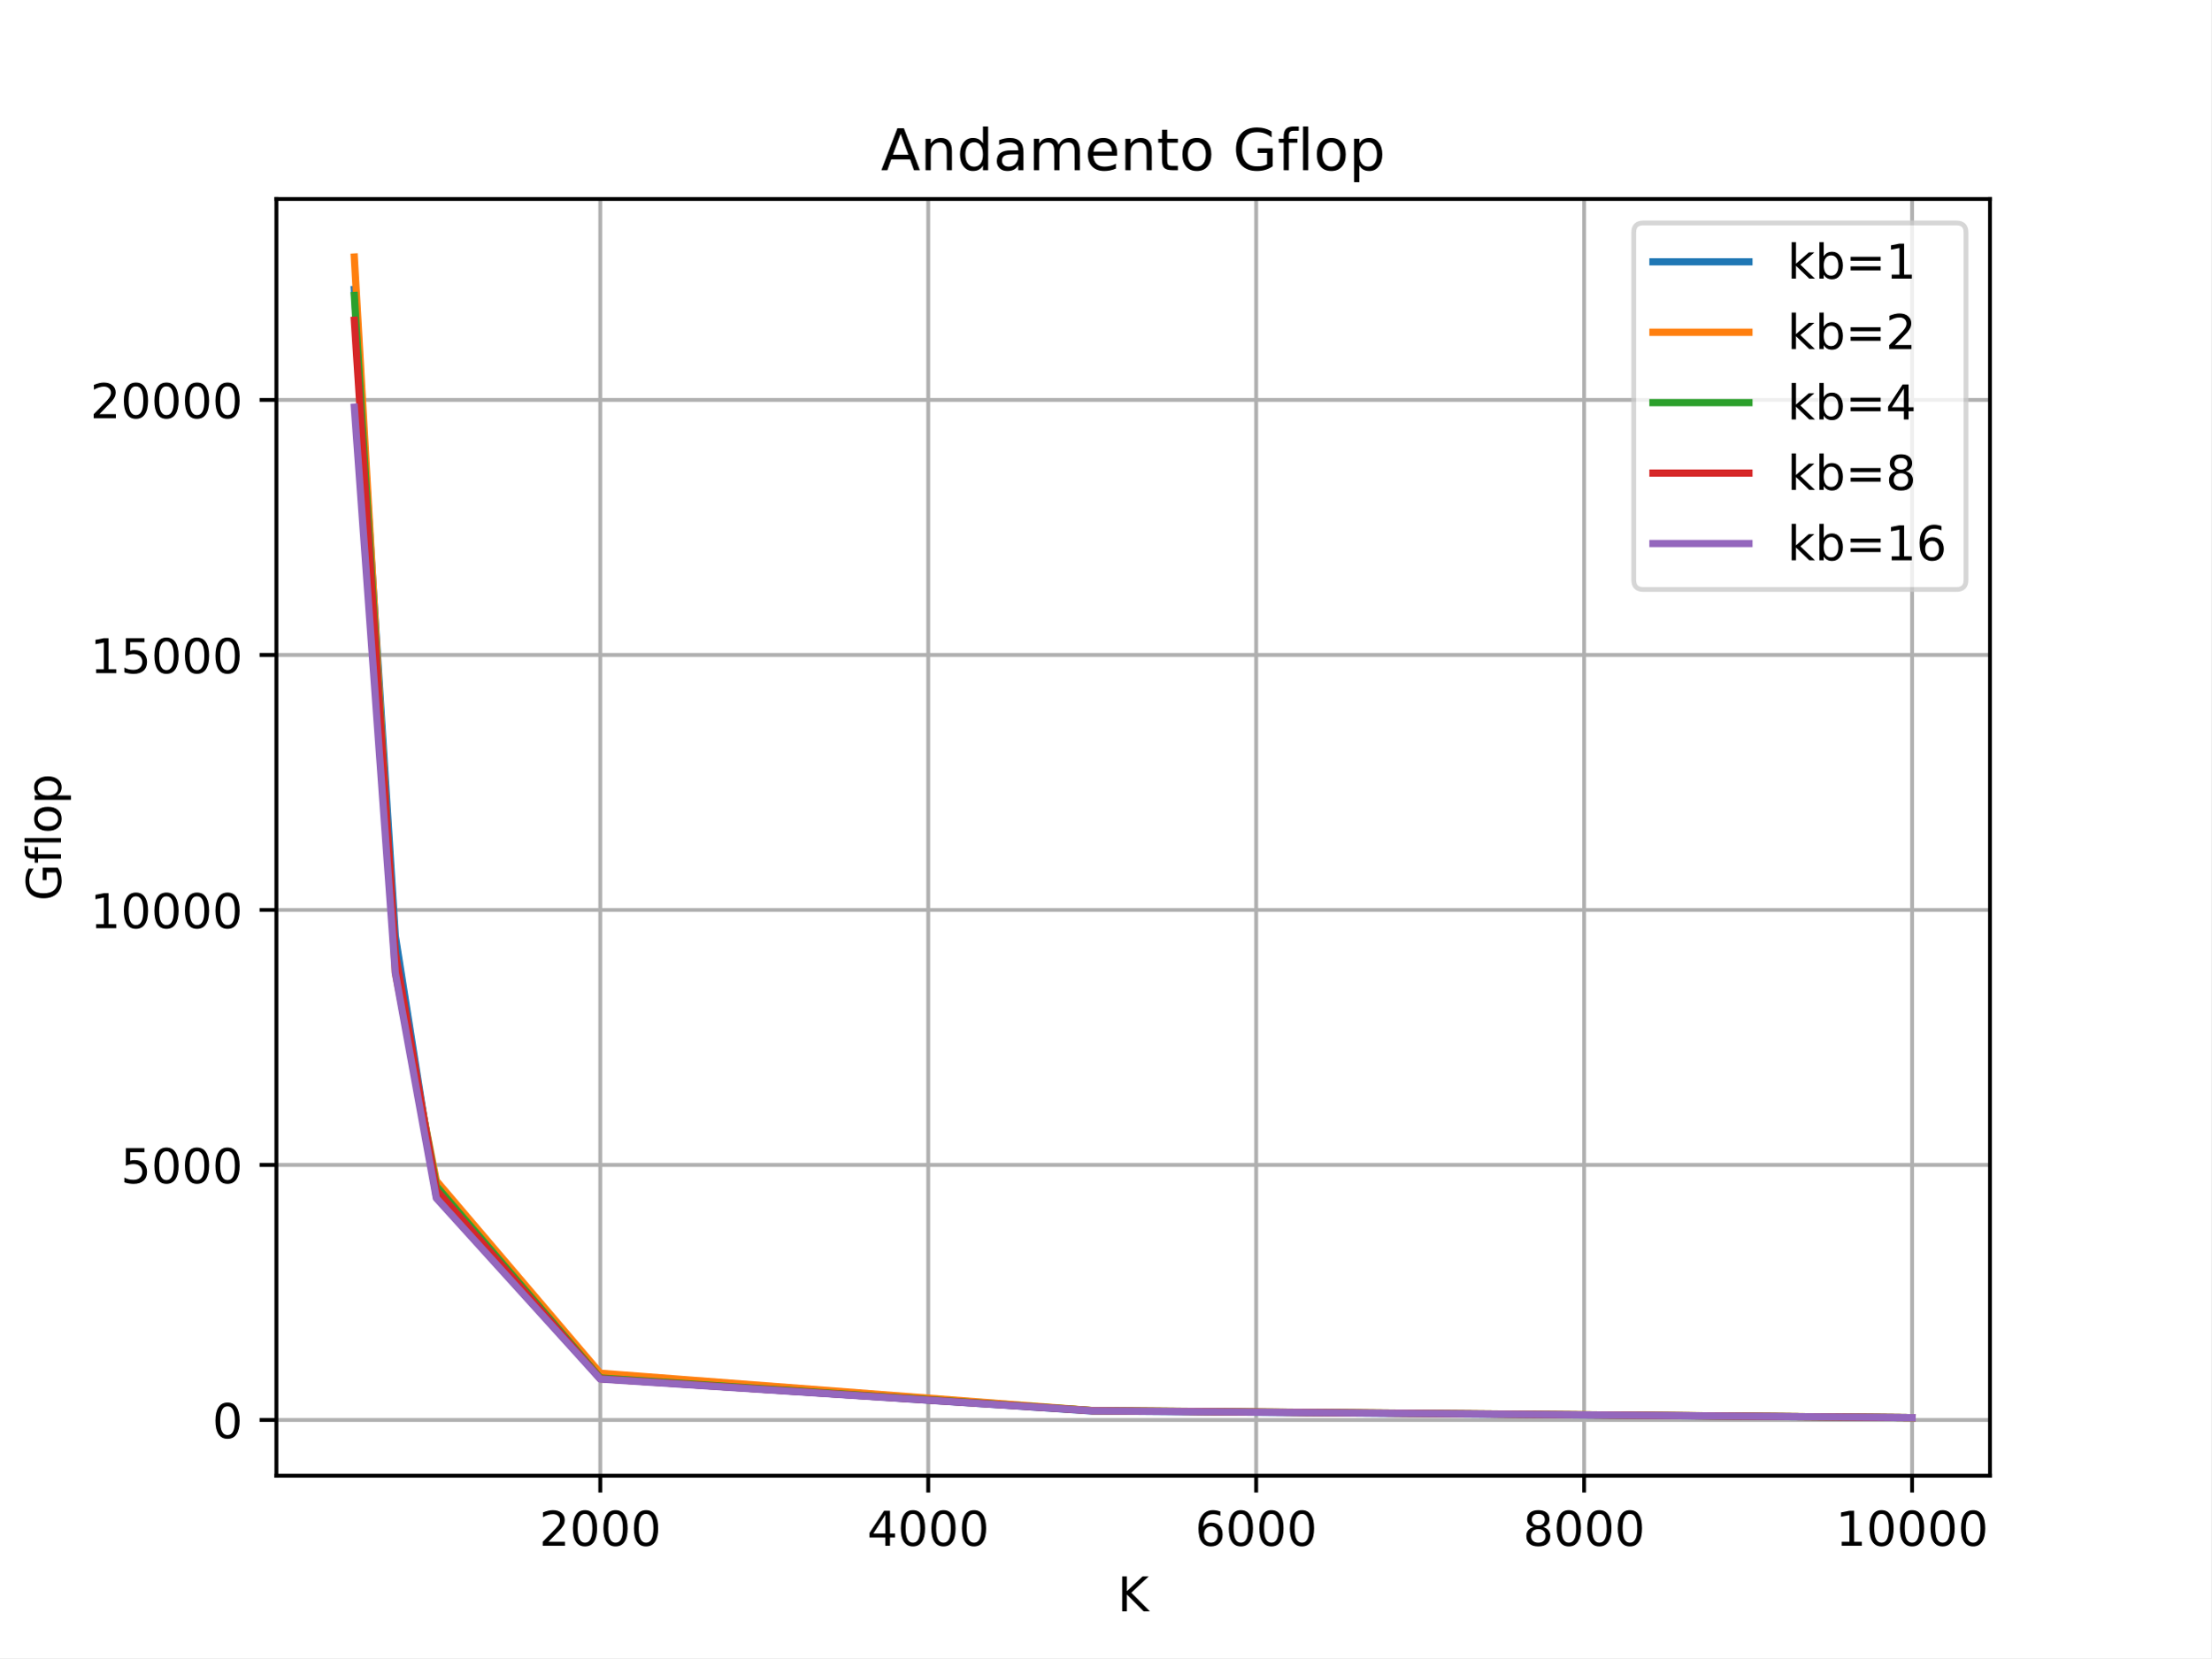
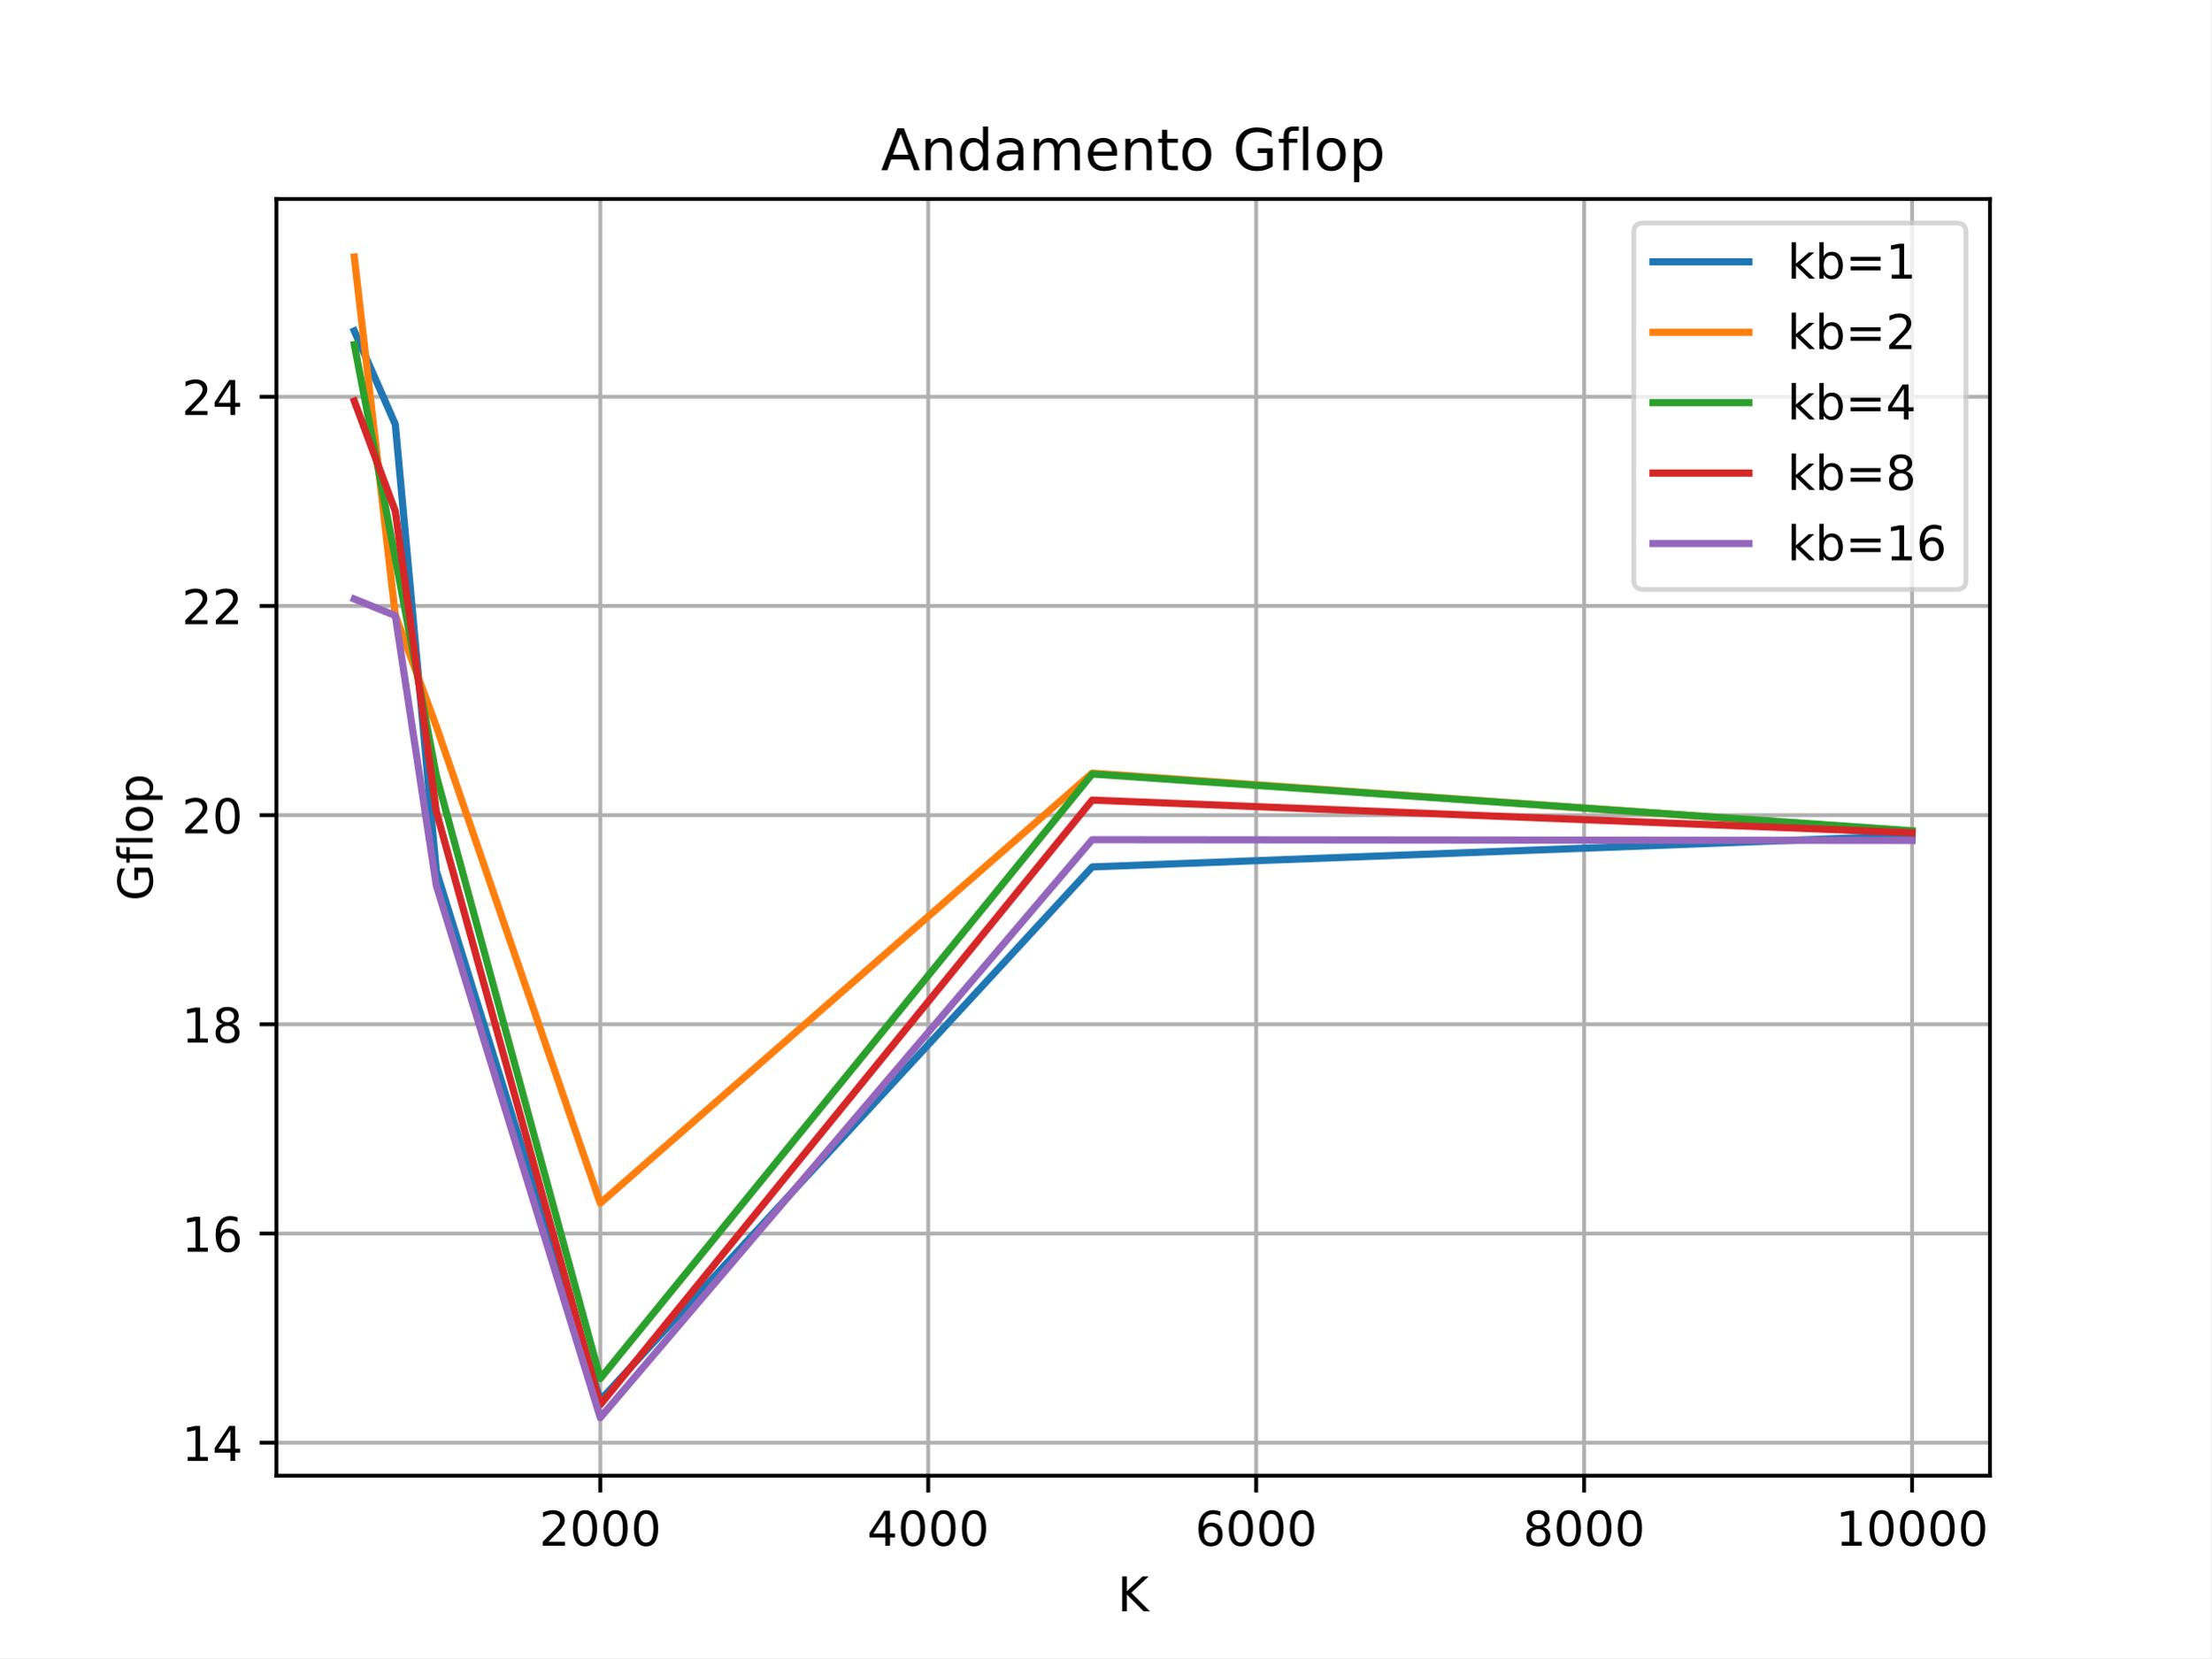
<svg xmlns="http://www.w3.org/2000/svg" xmlns:xlink="http://www.w3.org/1999/xlink" width="460.8pt" height="345.6pt" viewBox="0 0 460.8 345.6" version="1.1">
  <defs>
    <style type="text/css">*{stroke-linejoin: round; stroke-linecap: butt}</style>
  </defs>
  <g id="figure_1">
    <g id="patch_1">
      <path d="M 0 345.6  L 460.8 345.6  L 460.8 0  L 0 0  z " style="fill: #ffffff" />
    </g>
    <g id="axes_1">
      <g id="patch_2">
        <path d="M 57.6 307.584  L 414.72 307.584  L 414.72 41.472  L 57.6 41.472  z " style="fill: #ffffff" />
      </g>
      <g id="matplotlib.axis_1">
        <g id="xtick_1">
          <g id="line2d_1">
-             <path d="M 125.094 307.584  L 125.094 41.472  " clip-path="url(#pa707cfc6f5)" style="fill: none; stroke: #b0b0b0; stroke-width: 0.8; stroke-linecap: square" />
+             <path d="M 125.094 307.584  L 125.094 41.472  " clip-path="url(#pa49fc831cc)" style="fill: none; stroke: #b0b0b0; stroke-width: 0.8; stroke-linecap: square" />
          </g>
          <g id="line2d_2">
            <defs>
-               <path id="m54e3806506" d="M 0 0  L 0 3.5  " style="stroke: #000000; stroke-width: 0.8" />
-             </defs>
-             <g>
-               <use xlink:href="#m54e3806506" x="125.094" y="307.584" style="stroke: #000000; stroke-width: 0.8" />
+               <path id="md6813a60bc" d="M 0 0  L 0 3.5  " style="stroke: #000000; stroke-width: 0.8" />
+             </defs>
+             <g>
+               <use xlink:href="#md6813a60bc" x="125.094" y="307.584" style="stroke: #000000; stroke-width: 0.8" />
            </g>
          </g>
          <g id="text_1">
            <g transform="translate(112.369 322.1824) scale(0.1 -0.1)">
              <defs>
                <path id="DejaVuSans-32" d="M 1228 531  L 3431 531  L 3431 0  L 469 0  L 469 531  Q 828 903 1448 1529  Q 2069 2156 2228 2338  Q 2531 2678 2651 2914  Q 2772 3150 2772 3378  Q 2772 3750 2511 3984  Q 2250 4219 1831 4219  Q 1534 4219 1204 4116  Q 875 4013 500 3803  L 500 4441  Q 881 4594 1212 4672  Q 1544 4750 1819 4750  Q 2544 4750 2975 4387  Q 3406 4025 3406 3419  Q 3406 3131 3298 2873  Q 3191 2616 2906 2266  Q 2828 2175 2409 1742  Q 1991 1309 1228 531  z " transform="scale(0.015625)" />
                <path id="DejaVuSans-30" d="M 2034 4250  Q 1547 4250 1301 3770  Q 1056 3291 1056 2328  Q 1056 1369 1301 889  Q 1547 409 2034 409  Q 2525 409 2770 889  Q 3016 1369 3016 2328  Q 3016 3291 2770 3770  Q 2525 4250 2034 4250  z M 2034 4750  Q 2819 4750 3233 4129  Q 3647 3509 3647 2328  Q 3647 1150 3233 529  Q 2819 -91 2034 -91  Q 1250 -91 836 529  Q 422 1150 422 2328  Q 422 3509 836 4129  Q 1250 4750 2034 4750  z " transform="scale(0.015625)" />
              </defs>
              <use xlink:href="#DejaVuSans-32" />
              <use xlink:href="#DejaVuSans-30" x="63.623" />
              <use xlink:href="#DejaVuSans-30" x="127.246" />
              <use xlink:href="#DejaVuSans-30" x="190.869" />
            </g>
          </g>
        </g>
        <g id="xtick_2">
          <g id="line2d_3">
-             <path d="M 193.442 307.584  L 193.442 41.472  " clip-path="url(#pa707cfc6f5)" style="fill: none; stroke: #b0b0b0; stroke-width: 0.8; stroke-linecap: square" />
+             <path d="M 193.442 307.584  L 193.442 41.472  " clip-path="url(#pa49fc831cc)" style="fill: none; stroke: #b0b0b0; stroke-width: 0.8; stroke-linecap: square" />
          </g>
          <g id="line2d_4">
            <g>
-               <use xlink:href="#m54e3806506" x="193.442" y="307.584" style="stroke: #000000; stroke-width: 0.8" />
+               <use xlink:href="#md6813a60bc" x="193.442" y="307.584" style="stroke: #000000; stroke-width: 0.8" />
            </g>
          </g>
          <g id="text_2">
            <g transform="translate(180.7173 322.1824) scale(0.1 -0.1)">
              <defs>
                <path id="DejaVuSans-34" d="M 2419 4116  L 825 1625  L 2419 1625  L 2419 4116  z M 2253 4666  L 3047 4666  L 3047 1625  L 3713 1625  L 3713 1100  L 3047 1100  L 3047 0  L 2419 0  L 2419 1100  L 313 1100  L 313 1709  L 2253 4666  z " transform="scale(0.015625)" />
              </defs>
              <use xlink:href="#DejaVuSans-34" />
              <use xlink:href="#DejaVuSans-30" x="63.623" />
              <use xlink:href="#DejaVuSans-30" x="127.246" />
              <use xlink:href="#DejaVuSans-30" x="190.869" />
            </g>
          </g>
        </g>
        <g id="xtick_3">
          <g id="line2d_5">
-             <path d="M 261.791 307.584  L 261.791 41.472  " clip-path="url(#pa707cfc6f5)" style="fill: none; stroke: #b0b0b0; stroke-width: 0.8; stroke-linecap: square" />
+             <path d="M 261.791 307.584  L 261.791 41.472  " clip-path="url(#pa49fc831cc)" style="fill: none; stroke: #b0b0b0; stroke-width: 0.8; stroke-linecap: square" />
          </g>
          <g id="line2d_6">
            <g>
-               <use xlink:href="#m54e3806506" x="261.791" y="307.584" style="stroke: #000000; stroke-width: 0.8" />
+               <use xlink:href="#md6813a60bc" x="261.791" y="307.584" style="stroke: #000000; stroke-width: 0.8" />
            </g>
          </g>
          <g id="text_3">
            <g transform="translate(249.0656 322.1824) scale(0.1 -0.1)">
              <defs>
                <path id="DejaVuSans-36" d="M 2113 2584  Q 1688 2584 1439 2293  Q 1191 2003 1191 1497  Q 1191 994 1439 701  Q 1688 409 2113 409  Q 2538 409 2786 701  Q 3034 994 3034 1497  Q 3034 2003 2786 2293  Q 2538 2584 2113 2584  z M 3366 4563  L 3366 3988  Q 3128 4100 2886 4159  Q 2644 4219 2406 4219  Q 1781 4219 1451 3797  Q 1122 3375 1075 2522  Q 1259 2794 1537 2939  Q 1816 3084 2150 3084  Q 2853 3084 3261 2657  Q 3669 2231 3669 1497  Q 3669 778 3244 343  Q 2819 -91 2113 -91  Q 1303 -91 875 529  Q 447 1150 447 2328  Q 447 3434 972 4092  Q 1497 4750 2381 4750  Q 2619 4750 2861 4703  Q 3103 4656 3366 4563  z " transform="scale(0.015625)" />
              </defs>
              <use xlink:href="#DejaVuSans-36" />
              <use xlink:href="#DejaVuSans-30" x="63.623" />
              <use xlink:href="#DejaVuSans-30" x="127.246" />
              <use xlink:href="#DejaVuSans-30" x="190.869" />
            </g>
          </g>
        </g>
        <g id="xtick_4">
          <g id="line2d_7">
-             <path d="M 330.139 307.584  L 330.139 41.472  " clip-path="url(#pa707cfc6f5)" style="fill: none; stroke: #b0b0b0; stroke-width: 0.8; stroke-linecap: square" />
+             <path d="M 330.139 307.584  L 330.139 41.472  " clip-path="url(#pa49fc831cc)" style="fill: none; stroke: #b0b0b0; stroke-width: 0.8; stroke-linecap: square" />
          </g>
          <g id="line2d_8">
            <g>
-               <use xlink:href="#m54e3806506" x="330.139" y="307.584" style="stroke: #000000; stroke-width: 0.8" />
+               <use xlink:href="#md6813a60bc" x="330.139" y="307.584" style="stroke: #000000; stroke-width: 0.8" />
            </g>
          </g>
          <g id="text_4">
            <g transform="translate(317.4139 322.1824) scale(0.1 -0.1)">
              <defs>
                <path id="DejaVuSans-38" d="M 2034 2216  Q 1584 2216 1326 1975  Q 1069 1734 1069 1313  Q 1069 891 1326 650  Q 1584 409 2034 409  Q 2484 409 2743 651  Q 3003 894 3003 1313  Q 3003 1734 2745 1975  Q 2488 2216 2034 2216  z M 1403 2484  Q 997 2584 770 2862  Q 544 3141 544 3541  Q 544 4100 942 4425  Q 1341 4750 2034 4750  Q 2731 4750 3128 4425  Q 3525 4100 3525 3541  Q 3525 3141 3298 2862  Q 3072 2584 2669 2484  Q 3125 2378 3379 2068  Q 3634 1759 3634 1313  Q 3634 634 3220 271  Q 2806 -91 2034 -91  Q 1263 -91 848 271  Q 434 634 434 1313  Q 434 1759 690 2068  Q 947 2378 1403 2484  z M 1172 3481  Q 1172 3119 1398 2916  Q 1625 2713 2034 2713  Q 2441 2713 2670 2916  Q 2900 3119 2900 3481  Q 2900 3844 2670 4047  Q 2441 4250 2034 4250  Q 1625 4250 1398 4047  Q 1172 3844 1172 3481  z " transform="scale(0.015625)" />
              </defs>
              <use xlink:href="#DejaVuSans-38" />
              <use xlink:href="#DejaVuSans-30" x="63.623" />
              <use xlink:href="#DejaVuSans-30" x="127.246" />
              <use xlink:href="#DejaVuSans-30" x="190.869" />
            </g>
          </g>
        </g>
        <g id="xtick_5">
          <g id="line2d_9">
-             <path d="M 398.487 307.584  L 398.487 41.472  " clip-path="url(#pa707cfc6f5)" style="fill: none; stroke: #b0b0b0; stroke-width: 0.8; stroke-linecap: square" />
+             <path d="M 398.487 307.584  L 398.487 41.472  " clip-path="url(#pa49fc831cc)" style="fill: none; stroke: #b0b0b0; stroke-width: 0.8; stroke-linecap: square" />
          </g>
          <g id="line2d_10">
            <g>
-               <use xlink:href="#m54e3806506" x="398.487" y="307.584" style="stroke: #000000; stroke-width: 0.8" />
+               <use xlink:href="#md6813a60bc" x="398.487" y="307.584" style="stroke: #000000; stroke-width: 0.8" />
            </g>
          </g>
          <g id="text_5">
            <g transform="translate(382.581 322.1824) scale(0.1 -0.1)">
              <defs>
                <path id="DejaVuSans-31" d="M 794 531  L 1825 531  L 1825 4091  L 703 3866  L 703 4441  L 1819 4666  L 2450 4666  L 2450 531  L 3481 531  L 3481 0  L 794 0  L 794 531  z " transform="scale(0.015625)" />
              </defs>
              <use xlink:href="#DejaVuSans-31" />
              <use xlink:href="#DejaVuSans-30" x="63.623" />
              <use xlink:href="#DejaVuSans-30" x="127.246" />
              <use xlink:href="#DejaVuSans-30" x="190.869" />
              <use xlink:href="#DejaVuSans-30" x="254.492" />
            </g>
          </g>
        </g>
        <g id="text_6">
          <g transform="translate(232.8811 335.8606) scale(0.1 -0.1)">
            <defs>
              <path id="DejaVuSans-4b" d="M 628 4666  L 1259 4666  L 1259 2694  L 3353 4666  L 4166 4666  L 1850 2491  L 4331 0  L 3500 0  L 1259 2247  L 1259 0  L 628 0  L 628 4666  z " transform="scale(0.015625)" />
            </defs>
            <use xlink:href="#DejaVuSans-4b" />
          </g>
        </g>
      </g>
      <g id="matplotlib.axis_2">
        <g id="ytick_1">
          <g id="line2d_11">
-             <path d="M 57.6 295.961  L 414.72 295.961  " clip-path="url(#pa707cfc6f5)" style="fill: none; stroke: #b0b0b0; stroke-width: 0.8; stroke-linecap: square" />
+             <path d="M 57.6 300.707  L 414.72 300.707  " clip-path="url(#pa49fc831cc)" style="fill: none; stroke: #b0b0b0; stroke-width: 0.8; stroke-linecap: square" />
          </g>
          <g id="line2d_12">
            <defs>
-               <path id="mec49b56837" d="M 0 0  L -3.5 0  " style="stroke: #000000; stroke-width: 0.8" />
-             </defs>
-             <g>
-               <use xlink:href="#mec49b56837" x="57.6" y="295.961" style="stroke: #000000; stroke-width: 0.8" />
+               <path id="m64c9696107" d="M 0 0  L -3.5 0  " style="stroke: #000000; stroke-width: 0.8" />
+             </defs>
+             <g>
+               <use xlink:href="#m64c9696107" x="57.6" y="300.707" style="stroke: #000000; stroke-width: 0.8" />
            </g>
          </g>
          <g id="text_7">
-             <g transform="translate(44.2375 299.7598) scale(0.1 -0.1)">
-               <use xlink:href="#DejaVuSans-30" />
+             <g transform="translate(37.875 304.506) scale(0.1 -0.1)">
+               <use xlink:href="#DejaVuSans-31" />
+               <use xlink:href="#DejaVuSans-34" x="63.623" />
            </g>
          </g>
        </g>
        <g id="ytick_2">
          <g id="line2d_13">
-             <path d="M 57.6 242.81  L 414.72 242.81  " clip-path="url(#pa707cfc6f5)" style="fill: none; stroke: #b0b0b0; stroke-width: 0.8; stroke-linecap: square" />
+             <path d="M 57.6 257.104  L 414.72 257.104  " clip-path="url(#pa49fc831cc)" style="fill: none; stroke: #b0b0b0; stroke-width: 0.8; stroke-linecap: square" />
          </g>
          <g id="line2d_14">
            <g>
-               <use xlink:href="#mec49b56837" x="57.6" y="242.81" style="stroke: #000000; stroke-width: 0.8" />
+               <use xlink:href="#m64c9696107" x="57.6" y="257.104" style="stroke: #000000; stroke-width: 0.8" />
            </g>
          </g>
          <g id="text_8">
-             <g transform="translate(25.15 246.609) scale(0.1 -0.1)">
-               <defs>
-                 <path id="DejaVuSans-35" d="M 691 4666  L 3169 4666  L 3169 4134  L 1269 4134  L 1269 2991  Q 1406 3038 1543 3061  Q 1681 3084 1819 3084  Q 2600 3084 3056 2656  Q 3513 2228 3513 1497  Q 3513 744 3044 326  Q 2575 -91 1722 -91  Q 1428 -91 1123 -41  Q 819 9 494 109  L 494 744  Q 775 591 1075 516  Q 1375 441 1709 441  Q 2250 441 2565 725  Q 2881 1009 2881 1497  Q 2881 1984 2565 2268  Q 2250 2553 1709 2553  Q 1456 2553 1204 2497  Q 953 2441 691 2322  L 691 4666  z " transform="scale(0.015625)" />
-               </defs>
-               <use xlink:href="#DejaVuSans-35" />
-               <use xlink:href="#DejaVuSans-30" x="63.623" />
-               <use xlink:href="#DejaVuSans-30" x="127.246" />
-               <use xlink:href="#DejaVuSans-30" x="190.869" />
+             <g transform="translate(37.875 260.9034) scale(0.1 -0.1)">
+               <use xlink:href="#DejaVuSans-31" />
+               <use xlink:href="#DejaVuSans-36" x="63.623" />
            </g>
          </g>
        </g>
        <g id="ytick_3">
          <g id="line2d_15">
-             <path d="M 57.6 189.659  L 414.72 189.659  " clip-path="url(#pa707cfc6f5)" style="fill: none; stroke: #b0b0b0; stroke-width: 0.8; stroke-linecap: square" />
+             <path d="M 57.6 213.502  L 414.72 213.502  " clip-path="url(#pa49fc831cc)" style="fill: none; stroke: #b0b0b0; stroke-width: 0.8; stroke-linecap: square" />
          </g>
          <g id="line2d_16">
            <g>
-               <use xlink:href="#mec49b56837" x="57.6" y="189.659" style="stroke: #000000; stroke-width: 0.8" />
+               <use xlink:href="#m64c9696107" x="57.6" y="213.502" style="stroke: #000000; stroke-width: 0.8" />
            </g>
          </g>
          <g id="text_9">
-             <g transform="translate(18.7875 193.4583) scale(0.1 -0.1)">
+             <g transform="translate(37.875 217.3007) scale(0.1 -0.1)">
              <use xlink:href="#DejaVuSans-31" />
-               <use xlink:href="#DejaVuSans-30" x="63.623" />
-               <use xlink:href="#DejaVuSans-30" x="127.246" />
-               <use xlink:href="#DejaVuSans-30" x="190.869" />
-               <use xlink:href="#DejaVuSans-30" x="254.492" />
+               <use xlink:href="#DejaVuSans-38" x="63.623" />
            </g>
          </g>
        </g>
        <g id="ytick_4">
          <g id="line2d_17">
-             <path d="M 57.6 136.508  L 414.72 136.508  " clip-path="url(#pa707cfc6f5)" style="fill: none; stroke: #b0b0b0; stroke-width: 0.8; stroke-linecap: square" />
+             <path d="M 57.6 169.899  L 414.72 169.899  " clip-path="url(#pa49fc831cc)" style="fill: none; stroke: #b0b0b0; stroke-width: 0.8; stroke-linecap: square" />
          </g>
          <g id="line2d_18">
            <g>
-               <use xlink:href="#mec49b56837" x="57.6" y="136.508" style="stroke: #000000; stroke-width: 0.8" />
+               <use xlink:href="#m64c9696107" x="57.6" y="169.899" style="stroke: #000000; stroke-width: 0.8" />
            </g>
          </g>
          <g id="text_10">
-             <g transform="translate(18.7875 140.3075) scale(0.1 -0.1)">
-               <use xlink:href="#DejaVuSans-31" />
-               <use xlink:href="#DejaVuSans-35" x="63.623" />
-               <use xlink:href="#DejaVuSans-30" x="127.246" />
-               <use xlink:href="#DejaVuSans-30" x="190.869" />
-               <use xlink:href="#DejaVuSans-30" x="254.492" />
+             <g transform="translate(37.875 173.6981) scale(0.1 -0.1)">
+               <use xlink:href="#DejaVuSans-32" />
+               <use xlink:href="#DejaVuSans-30" x="63.623" />
            </g>
          </g>
        </g>
        <g id="ytick_5">
          <g id="line2d_19">
-             <path d="M 57.6 83.358  L 414.72 83.358  " clip-path="url(#pa707cfc6f5)" style="fill: none; stroke: #b0b0b0; stroke-width: 0.8; stroke-linecap: square" />
+             <path d="M 57.6 126.296  L 414.72 126.296  " clip-path="url(#pa49fc831cc)" style="fill: none; stroke: #b0b0b0; stroke-width: 0.8; stroke-linecap: square" />
          </g>
          <g id="line2d_20">
            <g>
-               <use xlink:href="#mec49b56837" x="57.6" y="83.358" style="stroke: #000000; stroke-width: 0.8" />
+               <use xlink:href="#m64c9696107" x="57.6" y="126.296" style="stroke: #000000; stroke-width: 0.8" />
            </g>
          </g>
          <g id="text_11">
-             <g transform="translate(18.7875 87.15673) scale(0.1 -0.1)">
+             <g transform="translate(37.875 130.0954) scale(0.1 -0.1)">
              <use xlink:href="#DejaVuSans-32" />
-               <use xlink:href="#DejaVuSans-30" x="63.623" />
-               <use xlink:href="#DejaVuSans-30" x="127.246" />
-               <use xlink:href="#DejaVuSans-30" x="190.869" />
-               <use xlink:href="#DejaVuSans-30" x="254.492" />
-             </g>
-           </g>
-         </g>
-         <g id="text_12">
-           <g transform="translate(12.70781 187.785) rotate(-90) scale(0.1 -0.1)">
+               <use xlink:href="#DejaVuSans-32" x="63.623" />
+             </g>
+           </g>
+         </g>
+         <g id="ytick_6">
+           <g id="line2d_21">
+             <path d="M 57.6 82.694  L 414.72 82.694  " clip-path="url(#pa49fc831cc)" style="fill: none; stroke: #b0b0b0; stroke-width: 0.8; stroke-linecap: square" />
+           </g>
+           <g id="line2d_22">
+             <g>
+               <use xlink:href="#m64c9696107" x="57.6" y="82.694" style="stroke: #000000; stroke-width: 0.8" />
+             </g>
+           </g>
+           <g id="text_12">
+             <g transform="translate(37.875 86.4928) scale(0.1 -0.1)">
+               <use xlink:href="#DejaVuSans-32" />
+               <use xlink:href="#DejaVuSans-34" x="63.623" />
+             </g>
+           </g>
+         </g>
+         <g id="text_13">
+           <g transform="translate(31.79531 187.785) rotate(-90) scale(0.1 -0.1)">
            <defs>
              <path id="DejaVuSans-47" d="M 3809 666  L 3809 1919  L 2778 1919  L 2778 2438  L 4434 2438  L 4434 434  Q 4069 175 3628 42  Q 3188 -91 2688 -91  Q 1594 -91 976 548  Q 359 1188 359 2328  Q 359 3472 976 4111  Q 1594 4750 2688 4750  Q 3144 4750 3555 4637  Q 3966 4525 4313 4306  L 4313 3634  Q 3963 3931 3569 4081  Q 3175 4231 2741 4231  Q 1884 4231 1454 3753  Q 1025 3275 1025 2328  Q 1025 1384 1454 906  Q 1884 428 2741 428  Q 3075 428 3337 486  Q 3600 544 3809 666  z " transform="scale(0.015625)" />
              <path id="DejaVuSans-66" d="M 2375 4863  L 2375 4384  L 1825 4384  Q 1516 4384 1395 4259  Q 1275 4134 1275 3809  L 1275 3500  L 2222 3500  L 2222 3053  L 1275 3053  L 1275 0  L 697 0  L 697 3053  L 147 3053  L 147 3500  L 697 3500  L 697 3744  Q 697 4328 969 4595  Q 1241 4863 1831 4863  L 2375 4863  z " transform="scale(0.015625)" />
              <path id="DejaVuSans-6c" d="M 603 4863  L 1178 4863  L 1178 0  L 603 0  L 603 4863  z " transform="scale(0.015625)" />
              <path id="DejaVuSans-6f" d="M 1959 3097  Q 1497 3097 1228 2736  Q 959 2375 959 1747  Q 959 1119 1226 758  Q 1494 397 1959 397  Q 2419 397 2687 759  Q 2956 1122 2956 1747  Q 2956 2369 2687 2733  Q 2419 3097 1959 3097  z M 1959 3584  Q 2709 3584 3137 3096  Q 3566 2609 3566 1747  Q 3566 888 3137 398  Q 2709 -91 1959 -91  Q 1206 -91 779 398  Q 353 888 353 1747  Q 353 2609 779 3096  Q 1206 3584 1959 3584  z " transform="scale(0.015625)" />
              <path id="DejaVuSans-70" d="M 1159 525  L 1159 -1331  L 581 -1331  L 581 3500  L 1159 3500  L 1159 2969  Q 1341 3281 1617 3432  Q 1894 3584 2278 3584  Q 2916 3584 3314 3078  Q 3713 2572 3713 1747  Q 3713 922 3314 415  Q 2916 -91 2278 -91  Q 1894 -91 1617 61  Q 1341 213 1159 525  z M 3116 1747  Q 3116 2381 2855 2742  Q 2594 3103 2138 3103  Q 1681 3103 1420 2742  Q 1159 2381 1159 1747  Q 1159 1113 1420 752  Q 1681 391 2138 391  Q 2594 391 2855 752  Q 3116 1113 3116 1747  z " transform="scale(0.015625)" />
            </defs>
            <use xlink:href="#DejaVuSans-47" />
            <use xlink:href="#DejaVuSans-66" x="77.49" />
            <use xlink:href="#DejaVuSans-6c" x="112.695" />
            <use xlink:href="#DejaVuSans-6f" x="140.479" />
            <use xlink:href="#DejaVuSans-70" x="201.66" />
          </g>
        </g>
      </g>
-       <g id="line2d_21">
-         <path d="M 73.833 60.326  L 82.376 195.031  L 90.92 249.398  L 125.094 287.347  L 227.616 294.095  L 398.487 295.487  " clip-path="url(#pa707cfc6f5)" style="fill: none; stroke: #1f77b4; stroke-width: 1.5; stroke-linecap: square" />
-       </g>
-       <g id="line2d_22">
-         <path d="M 73.833 53.568  L 82.376 202.786  L 90.92 246.092  L 125.094 286.22  L 227.616 294.009  L 398.487 295.486  " clip-path="url(#pa707cfc6f5)" style="fill: none; stroke: #ff7f0e; stroke-width: 1.5; stroke-linecap: square" />
-       </g>
      <g id="line2d_23">
-         <path d="M 73.833 61.575  L 82.376 200.472  L 90.92 247.217  L 125.094 287.223  L 227.616 294.01  L 398.487 295.486  " clip-path="url(#pa707cfc6f5)" style="fill: none; stroke: #2ca02c; stroke-width: 1.5; stroke-linecap: square" />
+         <path d="M 73.833 68.968  L 82.376 88.436  L 90.92 181.501  L 125.094 291.855  L 227.616 180.694  L 398.487 174.182  " clip-path="url(#pa49fc831cc)" style="fill: none; stroke: #1f77b4; stroke-width: 1.5; stroke-linecap: square" />
      </g>
      <g id="line2d_24">
-         <path d="M 73.833 66.737  L 82.376 198.563  L 90.92 248.038  L 125.094 287.372  L 227.616 294.033  L 398.487 295.486  " clip-path="url(#pa707cfc6f5)" style="fill: none; stroke: #d62728; stroke-width: 1.5; stroke-linecap: square" />
+         <path d="M 73.833 53.568  L 82.376 128.195  L 90.92 151.371  L 125.094 250.78  L 227.616 161.139  L 398.487 173.278  " clip-path="url(#pa49fc831cc)" style="fill: none; stroke: #ff7f0e; stroke-width: 1.5; stroke-linecap: square" />
      </g>
      <g id="line2d_25">
-         <path d="M 73.833 84.847  L 82.376 202.808  L 90.92 249.732  L 125.094 287.446  L 227.616 294.07  L 398.487 295.488  " clip-path="url(#pa707cfc6f5)" style="fill: none; stroke: #9467bd; stroke-width: 1.5; stroke-linecap: square" />
+         <path d="M 73.833 71.815  L 82.376 116.333  L 90.92 161.625  L 125.094 287.339  L 227.616 161.331  L 398.487 173.163  " clip-path="url(#pa49fc831cc)" style="fill: none; stroke: #2ca02c; stroke-width: 1.5; stroke-linecap: square" />
+       </g>
+       <g id="line2d_26">
+         <path d="M 73.833 83.578  L 82.376 106.543  L 90.92 169.103  L 125.094 292.791  L 227.616 166.762  L 398.487 173.572  " clip-path="url(#pa49fc831cc)" style="fill: none; stroke: #d62728; stroke-width: 1.5; stroke-linecap: square" />
+       </g>
+       <g id="line2d_27">
+         <path d="M 73.833 124.847  L 82.376 128.308  L 90.92 184.545  L 125.094 295.488  L 227.616 175.015  L 398.487 175.175  " clip-path="url(#pa49fc831cc)" style="fill: none; stroke: #9467bd; stroke-width: 1.5; stroke-linecap: square" />
      </g>
      <g id="patch_3">
        <path d="M 57.6 307.584  L 57.6 41.472  " style="fill: none; stroke: #000000; stroke-width: 0.8; stroke-linejoin: miter; stroke-linecap: square" />
      </g>
      <g id="patch_4">
        <path d="M 414.72 307.584  L 414.72 41.472  " style="fill: none; stroke: #000000; stroke-width: 0.8; stroke-linejoin: miter; stroke-linecap: square" />
      </g>
      <g id="patch_5">
        <path d="M 57.6 307.584  L 414.72 307.584  " style="fill: none; stroke: #000000; stroke-width: 0.8; stroke-linejoin: miter; stroke-linecap: square" />
      </g>
      <g id="patch_6">
        <path d="M 57.6 41.472  L 414.72 41.472  " style="fill: none; stroke: #000000; stroke-width: 0.8; stroke-linejoin: miter; stroke-linecap: square" />
      </g>
-       <g id="text_13">
+       <g id="text_14">
        <g transform="translate(183.5897 35.472) scale(0.12 -0.12)">
          <defs>
            <path id="DejaVuSans-41" d="M 2188 4044  L 1331 1722  L 3047 1722  L 2188 4044  z M 1831 4666  L 2547 4666  L 4325 0  L 3669 0  L 3244 1197  L 1141 1197  L 716 0  L 50 0  L 1831 4666  z " transform="scale(0.015625)" />
            <path id="DejaVuSans-6e" d="M 3513 2113  L 3513 0  L 2938 0  L 2938 2094  Q 2938 2591 2744 2837  Q 2550 3084 2163 3084  Q 1697 3084 1428 2787  Q 1159 2491 1159 1978  L 1159 0  L 581 0  L 581 3500  L 1159 3500  L 1159 2956  Q 1366 3272 1645 3428  Q 1925 3584 2291 3584  Q 2894 3584 3203 3211  Q 3513 2838 3513 2113  z " transform="scale(0.015625)" />
            <path id="DejaVuSans-64" d="M 2906 2969  L 2906 4863  L 3481 4863  L 3481 0  L 2906 0  L 2906 525  Q 2725 213 2448 61  Q 2172 -91 1784 -91  Q 1150 -91 751 415  Q 353 922 353 1747  Q 353 2572 751 3078  Q 1150 3584 1784 3584  Q 2172 3584 2448 3432  Q 2725 3281 2906 2969  z M 947 1747  Q 947 1113 1208 752  Q 1469 391 1925 391  Q 2381 391 2643 752  Q 2906 1113 2906 1747  Q 2906 2381 2643 2742  Q 2381 3103 1925 3103  Q 1469 3103 1208 2742  Q 947 2381 947 1747  z " transform="scale(0.015625)" />
            <path id="DejaVuSans-61" d="M 2194 1759  Q 1497 1759 1228 1600  Q 959 1441 959 1056  Q 959 750 1161 570  Q 1363 391 1709 391  Q 2188 391 2477 730  Q 2766 1069 2766 1631  L 2766 1759  L 2194 1759  z M 3341 1997  L 3341 0  L 2766 0  L 2766 531  Q 2569 213 2275 61  Q 1981 -91 1556 -91  Q 1019 -91 701 211  Q 384 513 384 1019  Q 384 1609 779 1909  Q 1175 2209 1959 2209  L 2766 2209  L 2766 2266  Q 2766 2663 2505 2880  Q 2244 3097 1772 3097  Q 1472 3097 1187 3025  Q 903 2953 641 2809  L 641 3341  Q 956 3463 1253 3523  Q 1550 3584 1831 3584  Q 2591 3584 2966 3190  Q 3341 2797 3341 1997  z " transform="scale(0.015625)" />
            <path id="DejaVuSans-6d" d="M 3328 2828  Q 3544 3216 3844 3400  Q 4144 3584 4550 3584  Q 5097 3584 5394 3201  Q 5691 2819 5691 2113  L 5691 0  L 5113 0  L 5113 2094  Q 5113 2597 4934 2840  Q 4756 3084 4391 3084  Q 3944 3084 3684 2787  Q 3425 2491 3425 1978  L 3425 0  L 2847 0  L 2847 2094  Q 2847 2600 2669 2842  Q 2491 3084 2119 3084  Q 1678 3084 1418 2786  Q 1159 2488 1159 1978  L 1159 0  L 581 0  L 581 3500  L 1159 3500  L 1159 2956  Q 1356 3278 1631 3431  Q 1906 3584 2284 3584  Q 2666 3584 2933 3390  Q 3200 3197 3328 2828  z " transform="scale(0.015625)" />
            <path id="DejaVuSans-65" d="M 3597 1894  L 3597 1613  L 953 1613  Q 991 1019 1311 708  Q 1631 397 2203 397  Q 2534 397 2845 478  Q 3156 559 3463 722  L 3463 178  Q 3153 47 2828 -22  Q 2503 -91 2169 -91  Q 1331 -91 842 396  Q 353 884 353 1716  Q 353 2575 817 3079  Q 1281 3584 2069 3584  Q 2775 3584 3186 3129  Q 3597 2675 3597 1894  z M 3022 2063  Q 3016 2534 2758 2815  Q 2500 3097 2075 3097  Q 1594 3097 1305 2825  Q 1016 2553 972 2059  L 3022 2063  z " transform="scale(0.015625)" />
            <path id="DejaVuSans-74" d="M 1172 4494  L 1172 3500  L 2356 3500  L 2356 3053  L 1172 3053  L 1172 1153  Q 1172 725 1289 603  Q 1406 481 1766 481  L 2356 481  L 2356 0  L 1766 0  Q 1100 0 847 248  Q 594 497 594 1153  L 594 3053  L 172 3053  L 172 3500  L 594 3500  L 594 4494  L 1172 4494  z " transform="scale(0.015625)" />
            <path id="DejaVuSans-20" transform="scale(0.015625)" />
          </defs>
          <use xlink:href="#DejaVuSans-41" />
          <use xlink:href="#DejaVuSans-6e" x="68.408" />
          <use xlink:href="#DejaVuSans-64" x="131.787" />
          <use xlink:href="#DejaVuSans-61" x="195.264" />
          <use xlink:href="#DejaVuSans-6d" x="256.543" />
          <use xlink:href="#DejaVuSans-65" x="353.955" />
          <use xlink:href="#DejaVuSans-6e" x="415.479" />
          <use xlink:href="#DejaVuSans-74" x="478.857" />
          <use xlink:href="#DejaVuSans-6f" x="518.066" />
          <use xlink:href="#DejaVuSans-20" x="579.248" />
          <use xlink:href="#DejaVuSans-47" x="611.035" />
          <use xlink:href="#DejaVuSans-66" x="688.525" />
          <use xlink:href="#DejaVuSans-6c" x="723.73" />
          <use xlink:href="#DejaVuSans-6f" x="751.514" />
          <use xlink:href="#DejaVuSans-70" x="812.695" />
        </g>
      </g>
      <g id="legend_1">
        <g id="patch_7">
          <path d="M 342.476 122.863  L 407.72 122.863  Q 409.72 122.863 409.72 120.863  L 409.72 48.472  Q 409.72 46.472 407.72 46.472  L 342.476 46.472  Q 340.476 46.472 340.476 48.472  L 340.476 120.863  Q 340.476 122.863 342.476 122.863  z " style="fill: #ffffff; opacity: 0.8; stroke: #cccccc; stroke-linejoin: miter" />
        </g>
-         <g id="line2d_26">
+         <g id="line2d_28">
          <path d="M 344.476 54.57  L 354.476 54.57  L 364.476 54.57  " style="fill: none; stroke: #1f77b4; stroke-width: 1.5; stroke-linecap: square" />
        </g>
-         <g id="text_14">
+         <g id="text_15">
          <g transform="translate(372.4762 58.07044) scale(0.1 -0.1)">
            <defs>
              <path id="DejaVuSans-6b" d="M 581 4863  L 1159 4863  L 1159 1991  L 2875 3500  L 3609 3500  L 1753 1863  L 3688 0  L 2938 0  L 1159 1709  L 1159 0  L 581 0  L 581 4863  z " transform="scale(0.015625)" />
              <path id="DejaVuSans-62" d="M 3116 1747  Q 3116 2381 2855 2742  Q 2594 3103 2138 3103  Q 1681 3103 1420 2742  Q 1159 2381 1159 1747  Q 1159 1113 1420 752  Q 1681 391 2138 391  Q 2594 391 2855 752  Q 3116 1113 3116 1747  z M 1159 2969  Q 1341 3281 1617 3432  Q 1894 3584 2278 3584  Q 2916 3584 3314 3078  Q 3713 2572 3713 1747  Q 3713 922 3314 415  Q 2916 -91 2278 -91  Q 1894 -91 1617 61  Q 1341 213 1159 525  L 1159 0  L 581 0  L 581 4863  L 1159 4863  L 1159 2969  z " transform="scale(0.015625)" />
              <path id="DejaVuSans-3d" d="M 678 2906  L 4684 2906  L 4684 2381  L 678 2381  L 678 2906  z M 678 1631  L 4684 1631  L 4684 1100  L 678 1100  L 678 1631  z " transform="scale(0.015625)" />
            </defs>
            <use xlink:href="#DejaVuSans-6b" />
            <use xlink:href="#DejaVuSans-62" x="57.91" />
            <use xlink:href="#DejaVuSans-3d" x="121.387" />
            <use xlink:href="#DejaVuSans-31" x="205.176" />
          </g>
        </g>
-         <g id="line2d_27">
+         <g id="line2d_29">
          <path d="M 344.476 69.249  L 354.476 69.249  L 364.476 69.249  " style="fill: none; stroke: #ff7f0e; stroke-width: 1.5; stroke-linecap: square" />
        </g>
-         <g id="text_15">
+         <g id="text_16">
          <g transform="translate(372.4762 72.74856) scale(0.1 -0.1)">
            <use xlink:href="#DejaVuSans-6b" />
            <use xlink:href="#DejaVuSans-62" x="57.91" />
            <use xlink:href="#DejaVuSans-3d" x="121.387" />
            <use xlink:href="#DejaVuSans-32" x="205.176" />
          </g>
        </g>
-         <g id="line2d_28">
+         <g id="line2d_30">
          <path d="M 344.476 83.927  L 354.476 83.927  L 364.476 83.927  " style="fill: none; stroke: #2ca02c; stroke-width: 1.5; stroke-linecap: square" />
        </g>
-         <g id="text_16">
+         <g id="text_17">
          <g transform="translate(372.4762 87.42669) scale(0.1 -0.1)">
            <use xlink:href="#DejaVuSans-6b" />
            <use xlink:href="#DejaVuSans-62" x="57.91" />
            <use xlink:href="#DejaVuSans-3d" x="121.387" />
            <use xlink:href="#DejaVuSans-34" x="205.176" />
          </g>
        </g>
-         <g id="line2d_29">
+         <g id="line2d_31">
          <path d="M 344.476 98.605  L 354.476 98.605  L 364.476 98.605  " style="fill: none; stroke: #d62728; stroke-width: 1.5; stroke-linecap: square" />
        </g>
-         <g id="text_17">
+         <g id="text_18">
          <g transform="translate(372.4762 102.1048) scale(0.1 -0.1)">
            <use xlink:href="#DejaVuSans-6b" />
            <use xlink:href="#DejaVuSans-62" x="57.91" />
            <use xlink:href="#DejaVuSans-3d" x="121.387" />
            <use xlink:href="#DejaVuSans-38" x="205.176" />
          </g>
        </g>
-         <g id="line2d_30">
+         <g id="line2d_32">
          <path d="M 344.476 113.283  L 354.476 113.283  L 364.476 113.283  " style="fill: none; stroke: #9467bd; stroke-width: 1.5; stroke-linecap: square" />
        </g>
-         <g id="text_18">
+         <g id="text_19">
          <g transform="translate(372.4762 116.7829) scale(0.1 -0.1)">
            <use xlink:href="#DejaVuSans-6b" />
            <use xlink:href="#DejaVuSans-62" x="57.91" />
            <use xlink:href="#DejaVuSans-3d" x="121.387" />
            <use xlink:href="#DejaVuSans-31" x="205.176" />
            <use xlink:href="#DejaVuSans-36" x="268.799" />
          </g>
        </g>
      </g>
    </g>
  </g>
  <defs>
-     <clipPath id="pa707cfc6f5">
+     <clipPath id="pa49fc831cc">
      <rect x="57.6" y="41.472" width="357.12" height="266.112" />
    </clipPath>
  </defs>
</svg>
